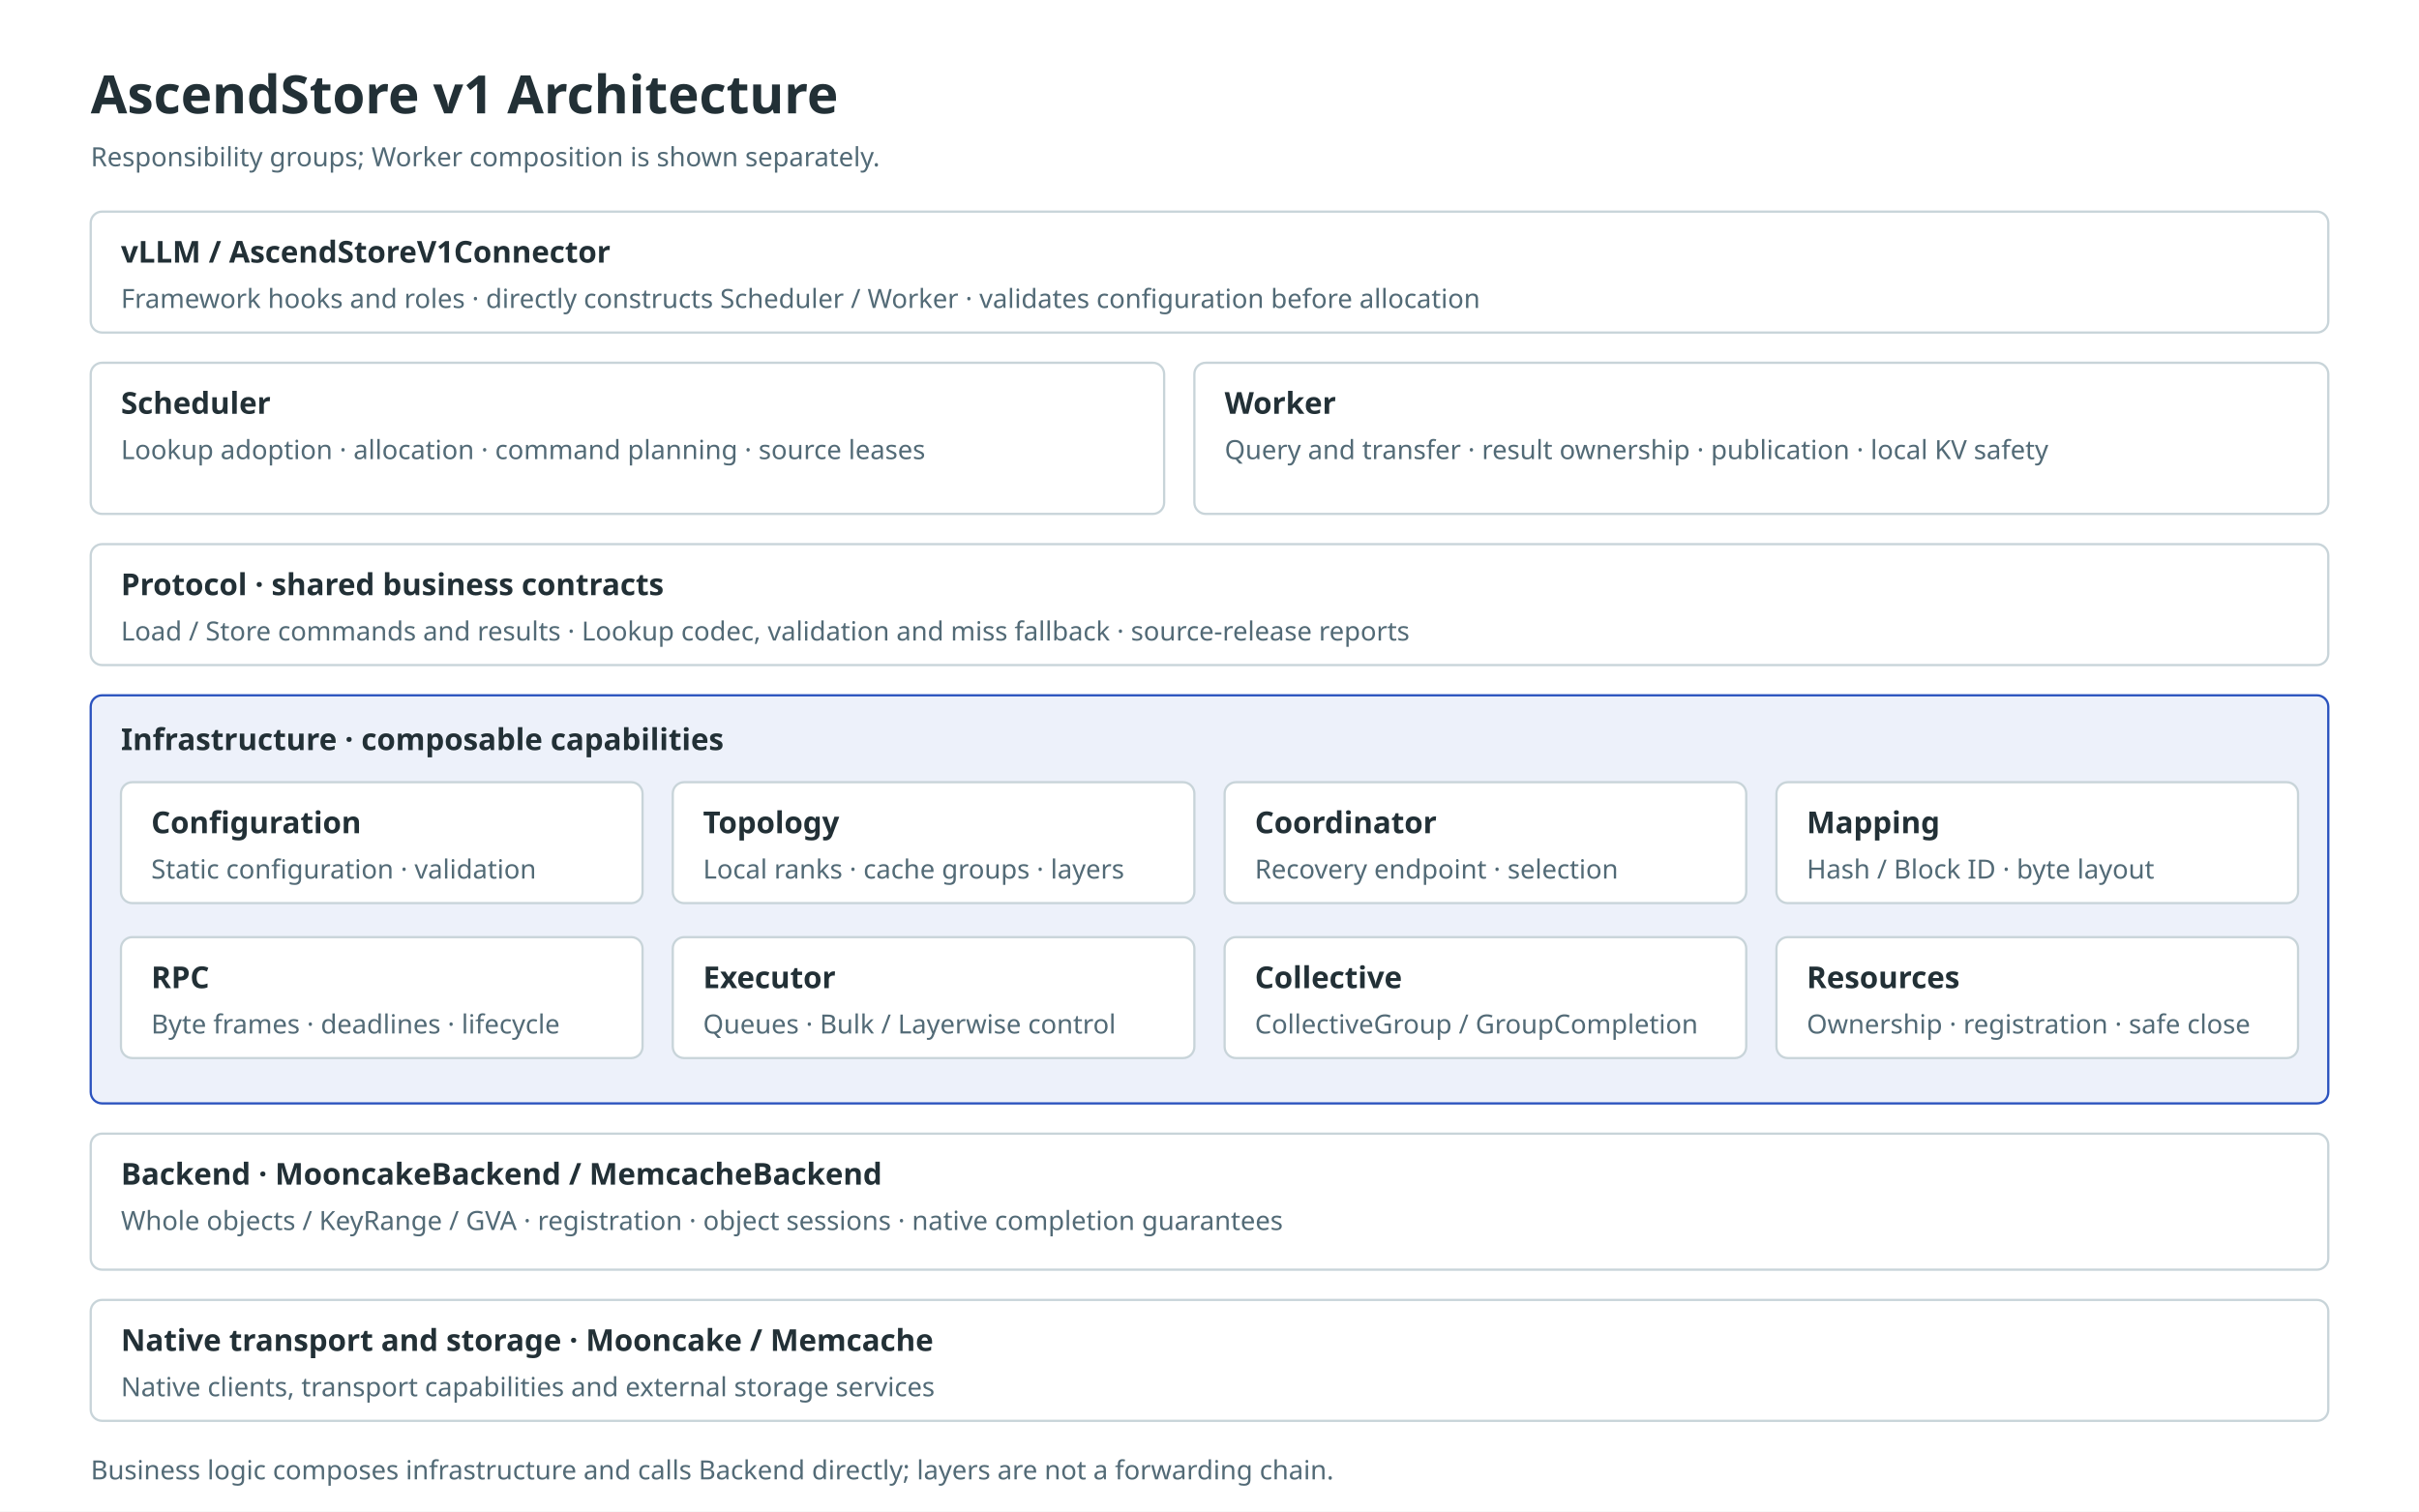
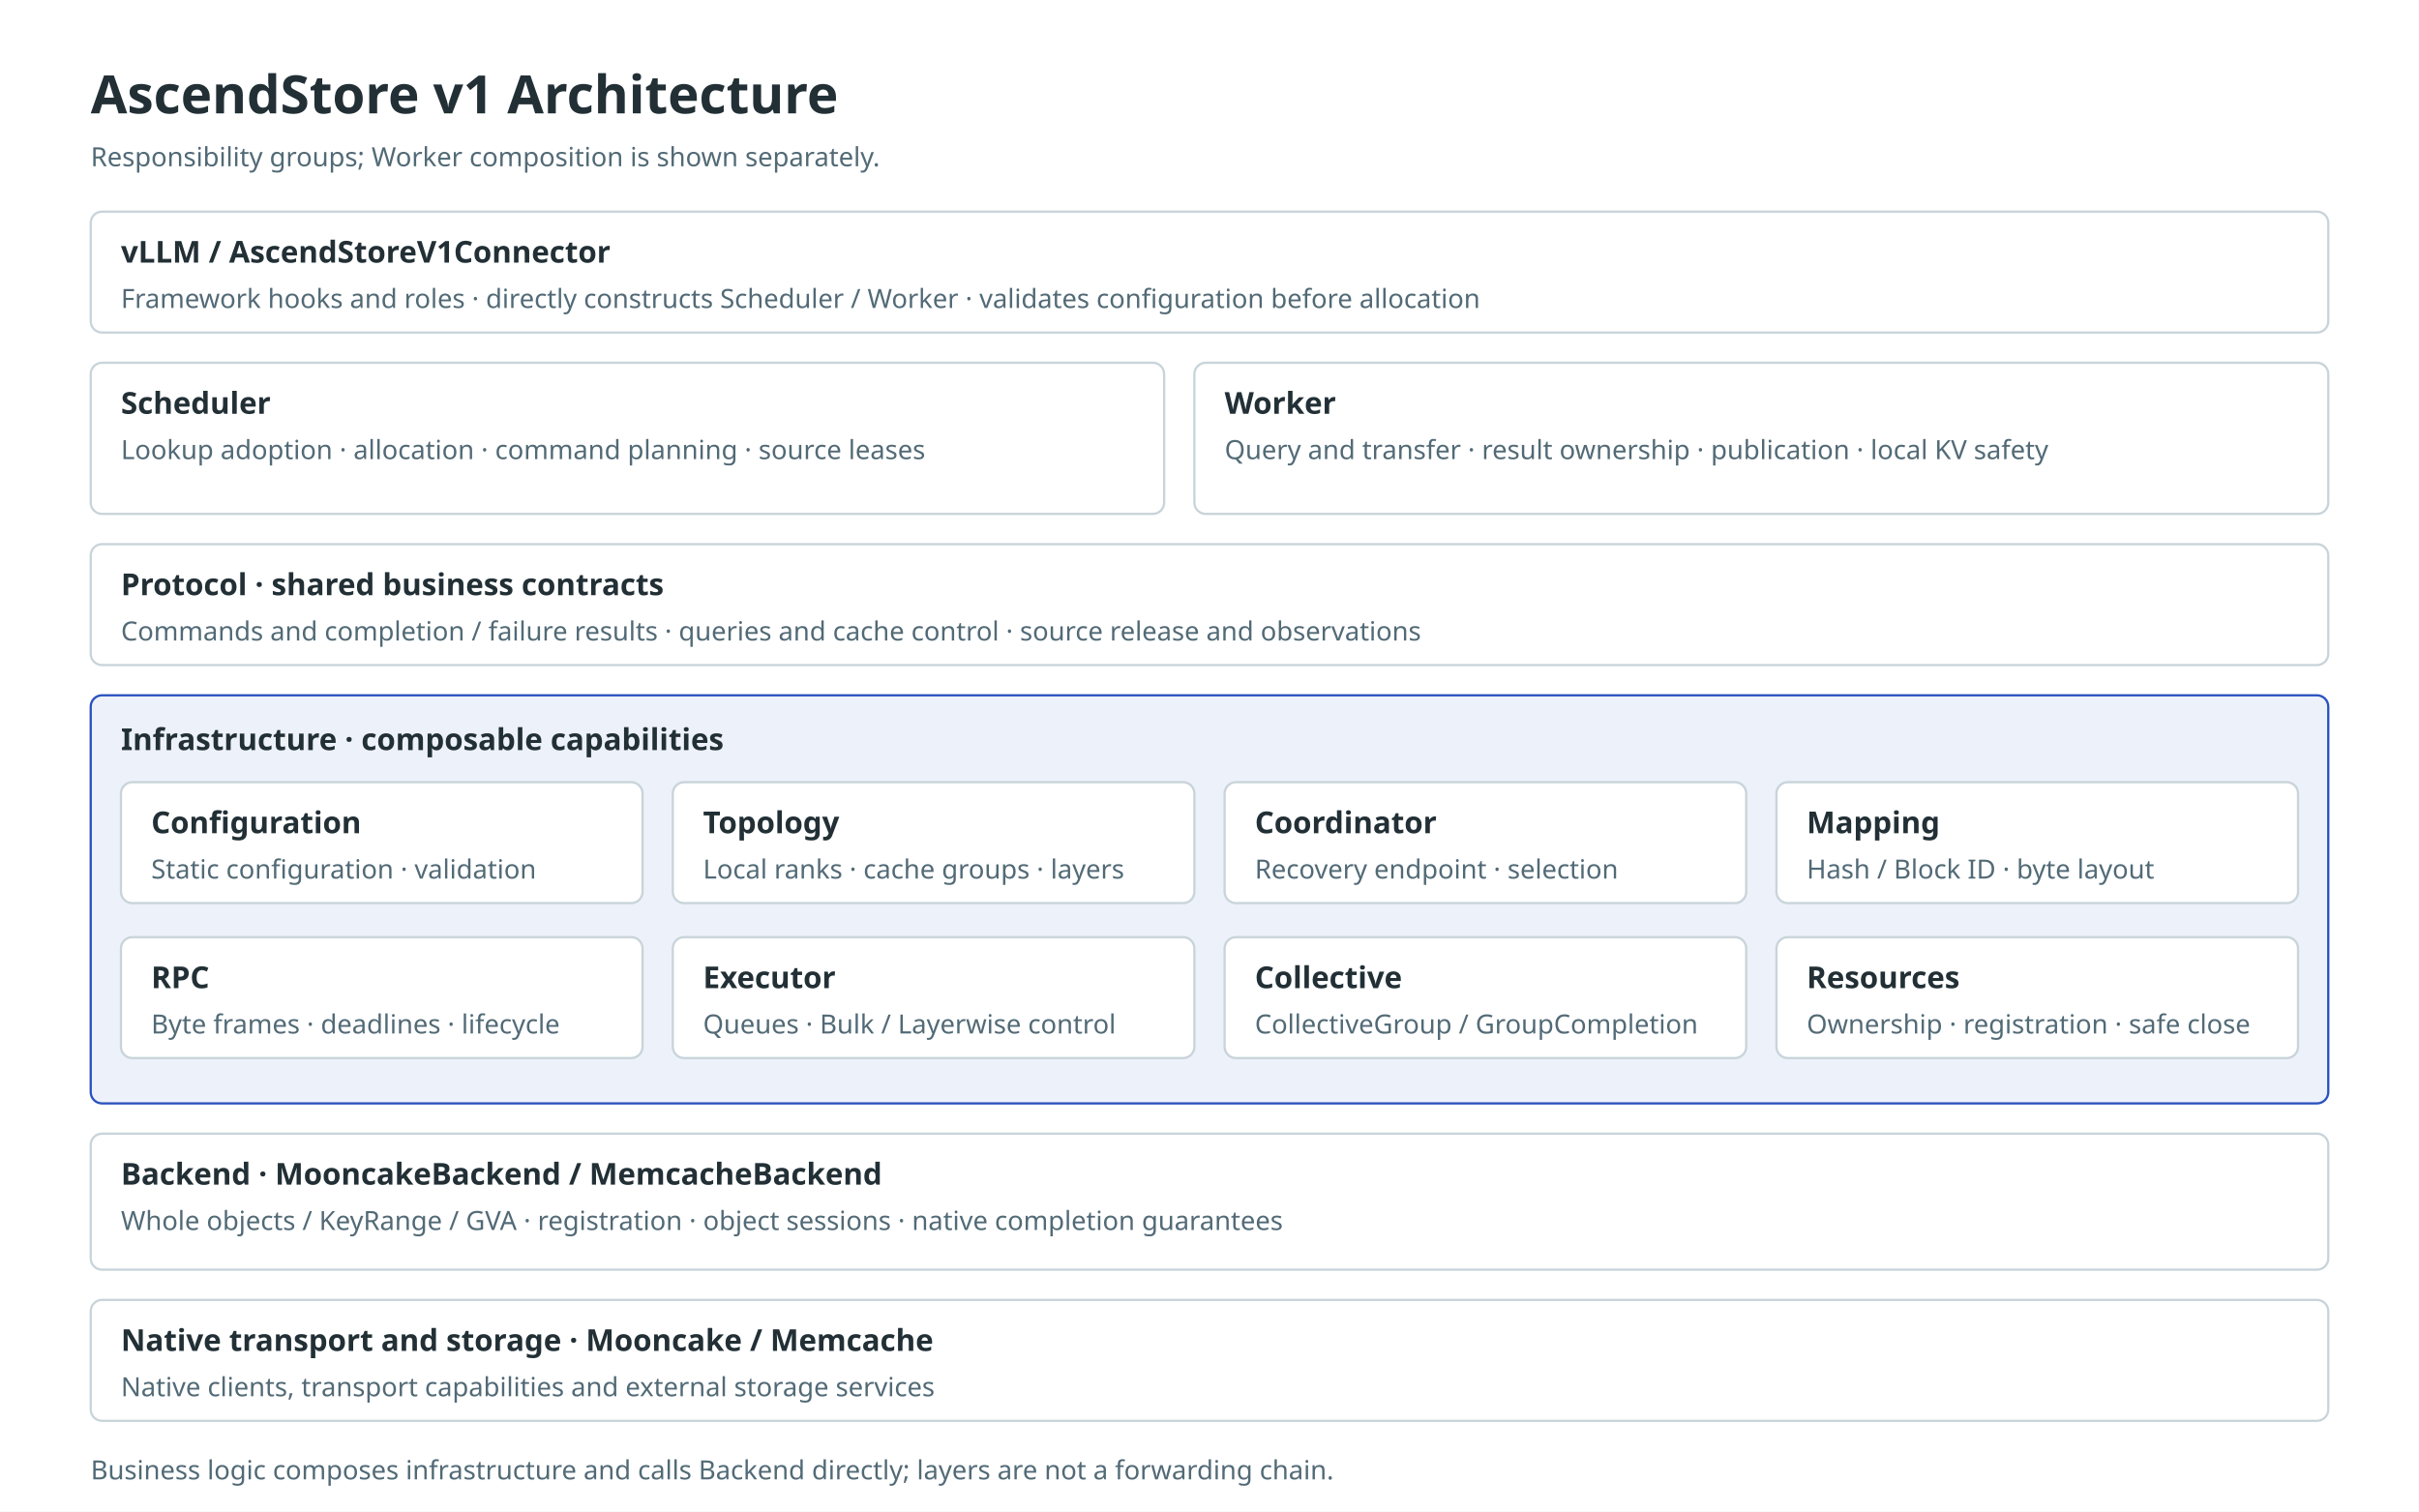
<svg xmlns="http://www.w3.org/2000/svg" viewBox="0 0 1280 800" role="img" aria-labelledby="architecture_layers_en-title architecture_layers_en-desc">
  <defs>
    <marker id="architecture_layers_en-arrow" markerWidth="8" markerHeight="6" refX="7" refY="3" orient="auto">
      <polygon points="0 0,8 3,0 6" fill="#526a76" />
    </marker>
    <marker id="architecture_layers_en-arrow-accent" markerWidth="8" markerHeight="6" refX="7" refY="3" orient="auto">
      <polygon points="0 0,8 3,0 6" fill="#2a52be" />
    </marker>
    <marker id="architecture_layers_en-arrow-link" markerWidth="8" markerHeight="6" refX="7" refY="3" orient="auto">
      <polygon points="0 0,8 3,0 6" fill="#2a9cbe" />
    </marker>
    <style>text{font-family:'Geist','PingFang SC','Noto Sans SC',sans-serif;font-size:16px;fill:#223036}.title{font-size:28px;font-weight:600}.name{font-weight:600}.muted{fill:#526a76;font-size:14px}.band{fill:#fff;stroke:#c8d4d9;stroke-width:1.2}</style>
  </defs>
  <rect width="1280" height="800" fill="#fff" />
  <text x="48" y="60" class="title">AscendStore v1 Architecture</text>
  <text x="48" y="88" class="muted">Responsibility groups; Worker composition is shown separately.</text>
  <g data-node="connector">
    <rect x="48" y="112" width="1184" height="64" rx="6" fill="#fff" stroke="#c8d4d9" stroke-width="1.2" />
    <text x="64" y="139" class="name">vLLM / AscendStoreV1Connector</text>
    <text x="64" y="163" class="muted">Framework hooks and roles · directly constructs Scheduler / Worker · validates configuration before allocation</text>
  </g>
  <g data-node="scheduler">
    <rect x="48" y="192" width="568" height="80" rx="6" fill="#fff" stroke="#c8d4d9" stroke-width="1.2" />
    <text x="64" y="219" class="name">Scheduler</text>
    <text x="64" y="243" class="muted">Lookup adoption · allocation · command planning · source leases</text>
  </g>
  <g data-node="worker">
    <rect x="632" y="192" width="600" height="80" rx="6" fill="#fff" stroke="#c8d4d9" stroke-width="1.2" />
    <text x="648" y="219" class="name">Worker</text>
    <text x="648" y="243" class="muted">Query and transfer · result ownership · publication · local KV safety</text>
  </g>
  <g data-node="protocol">
    <rect x="48" y="288" width="1184" height="64" rx="6" fill="#fff" stroke="#c8d4d9" stroke-width="1.2" />
    <text x="64" y="315" class="name">Protocol · shared business contracts</text>
-     <text x="64" y="339" class="muted">Load / Store commands and results · Lookup codec, validation and miss fallback · source-release reports</text>
+     <text x="64" y="339" class="muted">Commands and completion / failure results · queries and cache control · source release and observations</text>
  </g>
  <rect x="48" y="368" width="1184" height="216" rx="6" fill="#edf1fa" stroke="#2a52be" stroke-width="1.2" />
  <text x="64" y="397" class="name">Infrastructure · composable capabilities</text>
  <g data-node="configuration">
    <rect x="64" y="414" width="276" height="64" rx="6" fill="#fff" stroke="#c8d4d9" stroke-width="1.2" />
    <text x="80" y="441" class="name">Configuration</text>
    <text x="80" y="465" class="muted">Static configuration · validation</text>
  </g>
  <g data-node="topology">
    <rect x="356" y="414" width="276" height="64" rx="6" fill="#fff" stroke="#c8d4d9" stroke-width="1.2" />
    <text x="372" y="441" class="name">Topology</text>
    <text x="372" y="465" class="muted">Local ranks · cache groups · layers</text>
  </g>
  <g data-node="coordinator">
    <rect x="648" y="414" width="276" height="64" rx="6" fill="#fff" stroke="#c8d4d9" stroke-width="1.2" />
    <text x="664" y="441" class="name">Coordinator</text>
    <text x="664" y="465" class="muted">Recovery endpoint · selection</text>
  </g>
  <g data-node="mapping">
    <rect x="940" y="414" width="276" height="64" rx="6" fill="#fff" stroke="#c8d4d9" stroke-width="1.2" />
    <text x="956" y="441" class="name">Mapping</text>
    <text x="956" y="465" class="muted">Hash / Block ID · byte layout</text>
  </g>
  <g data-node="rpc">
    <rect x="64" y="496" width="276" height="64" rx="6" fill="#fff" stroke="#c8d4d9" stroke-width="1.2" />
    <text x="80" y="523" class="name">RPC</text>
    <text x="80" y="547" class="muted">Byte frames · deadlines · lifecycle</text>
  </g>
  <g data-node="executor">
    <rect x="356" y="496" width="276" height="64" rx="6" fill="#fff" stroke="#c8d4d9" stroke-width="1.2" />
    <text x="372" y="523" class="name">Executor</text>
    <text x="372" y="547" class="muted">Queues · Bulk / Layerwise control</text>
  </g>
  <g data-node="collective">
    <rect x="648" y="496" width="276" height="64" rx="6" fill="#fff" stroke="#c8d4d9" stroke-width="1.2" />
    <text x="664" y="523" class="name">Collective</text>
    <text x="664" y="547" class="muted">CollectiveGroup / GroupCompletion</text>
  </g>
  <g data-node="resources">
    <rect x="940" y="496" width="276" height="64" rx="6" fill="#fff" stroke="#c8d4d9" stroke-width="1.2" />
    <text x="956" y="523" class="name">Resources</text>
    <text x="956" y="547" class="muted">Ownership · registration · safe close</text>
  </g>
  <g data-node="backend">
    <rect x="48" y="600" width="1184" height="72" rx="6" fill="#fff" stroke="#c8d4d9" stroke-width="1.2" />
    <text x="64" y="627" class="name">Backend · MooncakeBackend / MemcacheBackend</text>
    <text x="64" y="651" class="muted">Whole objects / KeyRange / GVA · registration · object sessions · native completion guarantees</text>
  </g>
  <g data-node="external">
    <rect x="48" y="688" width="1184" height="64" rx="6" fill="#fff" stroke="#c8d4d9" stroke-width="1.2" />
    <text x="64" y="715" class="name">Native transport and storage · Mooncake / Memcache</text>
    <text x="64" y="739" class="muted">Native clients, transport capabilities and external storage services</text>
  </g>
  <text x="48" y="783" class="muted">Business logic composes infrastructure and calls Backend directly; layers are not a forwarding chain.</text>
</svg>
